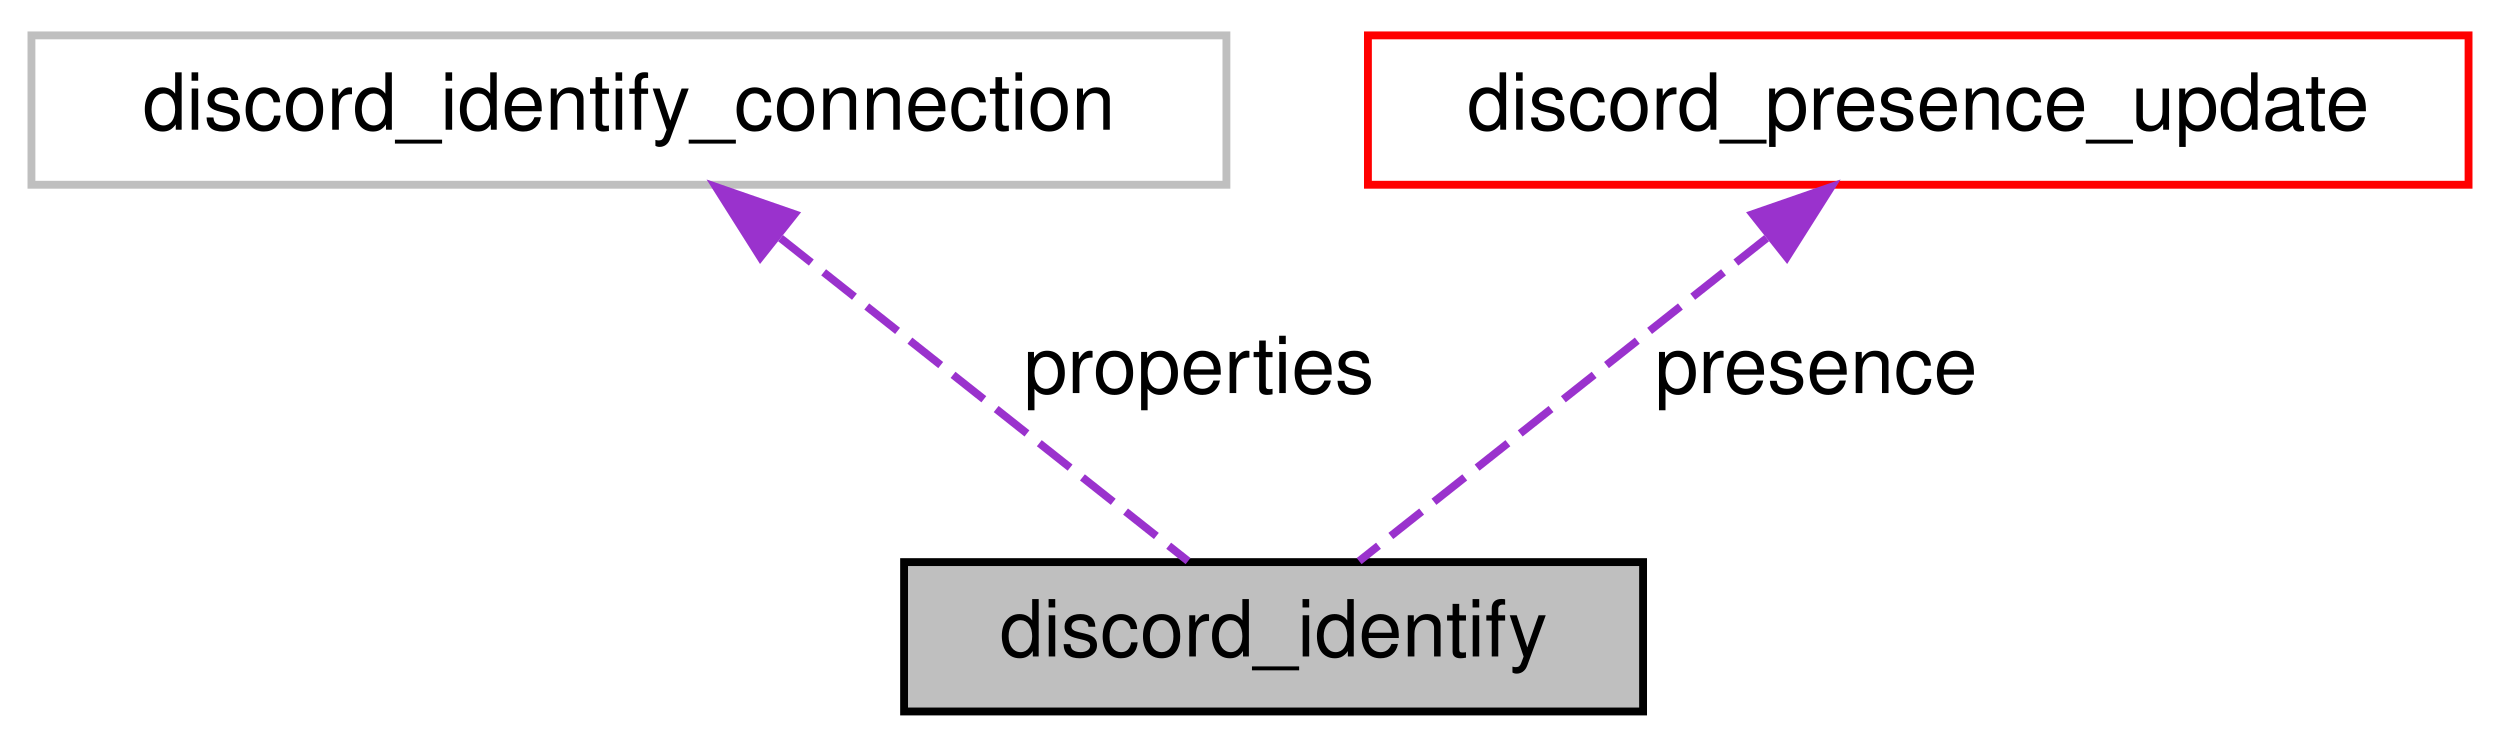
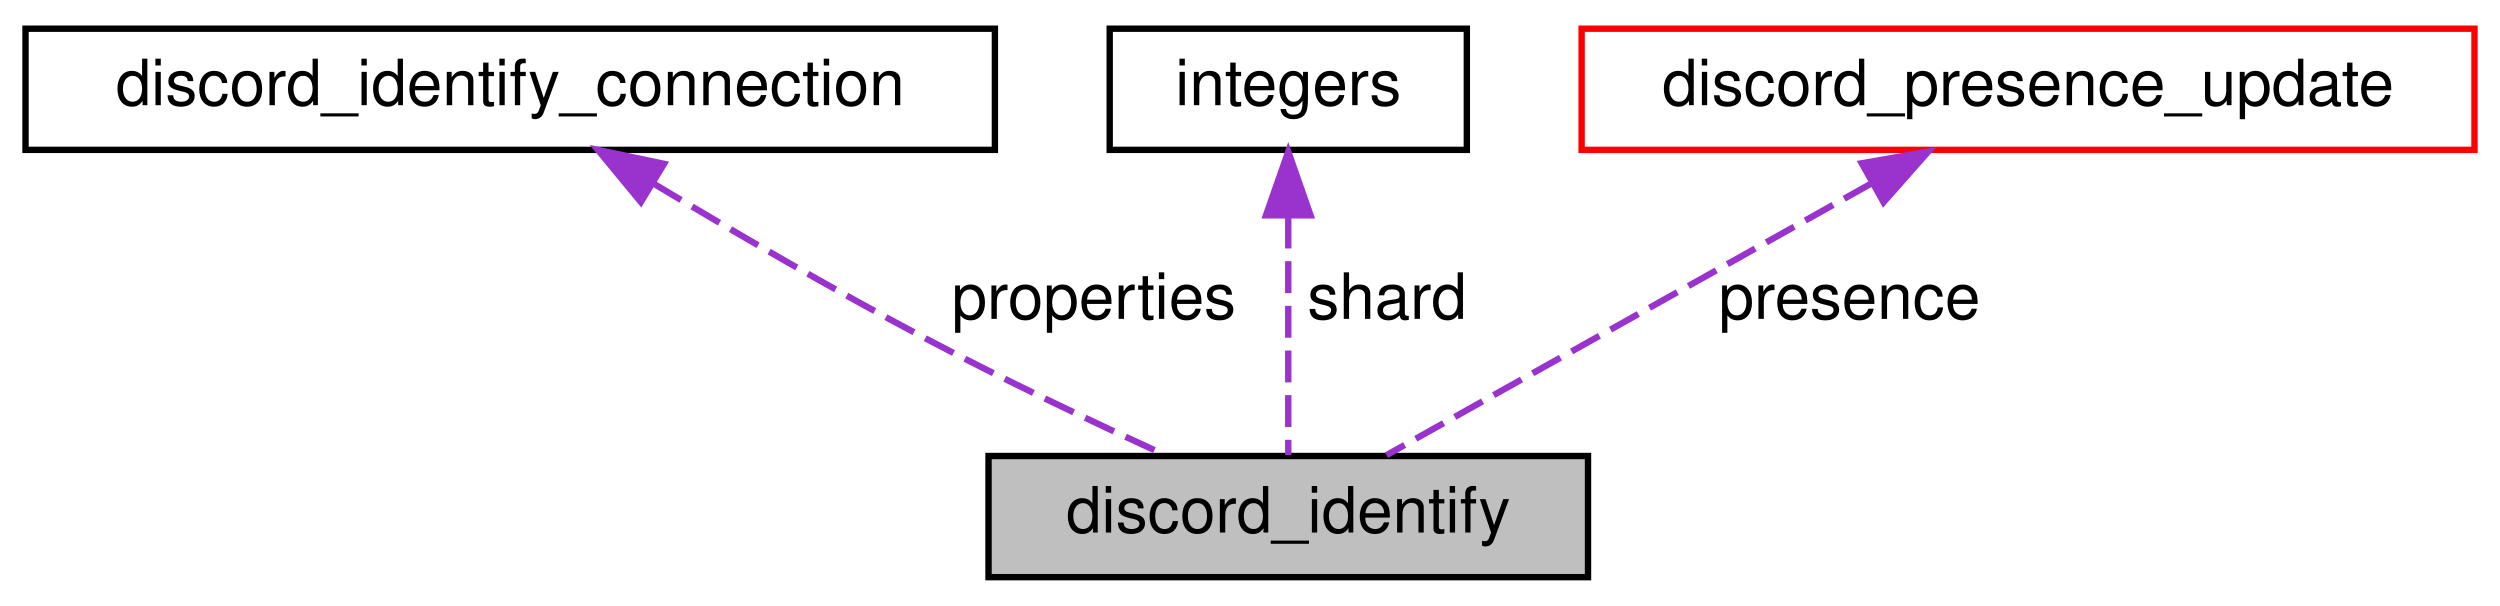
- <svg xmlns="http://www.w3.org/2000/svg" xmlns:xlink="http://www.w3.org/1999/xlink" width="318pt" height="95pt" viewBox="0.00 0.00 318.00 95.00">
+ <svg xmlns="http://www.w3.org/2000/svg" xmlns:xlink="http://www.w3.org/1999/xlink" width="392pt" height="95pt" viewBox="0.00 0.00 392.00 95.00">
  <g id="graph0" class="graph" transform="scale(1 1) rotate(0) translate(4 91)">
    <g id="node1" class="node">
      <g id="a_node1">
        <a xlink:title=" ">
-           <polygon fill="#bfbfbf" stroke="black" points="111,-0.5 111,-19.5 205,-19.5 205,-0.5 111,-0.5" />
-           <text text-anchor="middle" x="158" y="-7.5" font-family="Helvetica,sans-Serif" font-size="10.00">discord_identify</text>
+           <polygon fill="#bfbfbf" stroke="black" points="151,-0.5 151,-19.5 245,-19.5 245,-0.5 151,-0.5" />
+           <text text-anchor="middle" x="198" y="-7.5" font-family="Helvetica,sans-Serif" font-size="10.00">discord_identify</text>
        </a>
      </g>
    </g>
    <g id="node2" class="node">
      <g id="a_node2">
        <a xlink:href="structdiscord__identify__connection.html" target="_top" xlink:title=" ">
-           <polygon fill="none" stroke="#bfbfbf" points="0,-67.5 0,-86.5 152,-86.5 152,-67.5 0,-67.5" />
+           <polygon fill="none" stroke="black" points="0,-67.5 0,-86.5 152,-86.5 152,-67.5 0,-67.5" />
          <text text-anchor="middle" x="76" y="-74.5" font-family="Helvetica,sans-Serif" font-size="10.00">discord_identify_connection</text>
        </a>
      </g>
    </g>
    <g id="edge1" class="edge">
-       <path fill="none" stroke="#9a32cd" stroke-dasharray="5,2" d="M95.28,-60.71C111.44,-47.91 133.92,-30.09 147.12,-19.63" />
-       <polygon fill="#9a32cd" stroke="#9a32cd" points="92.72,-58.28 87.06,-67.23 97.07,-63.76 92.72,-58.28" />
-       <text text-anchor="middle" x="148.5" y="-41" font-family="Helvetica,sans-Serif" font-size="10.00"> properties</text>
+       <path fill="none" stroke="#9a32cd" stroke-dasharray="5,2" d="M98.5,-62.2C110.89,-54.76 126.63,-45.59 141,-38 153.39,-31.46 167.64,-24.71 178.8,-19.59" />
+       <polygon fill="#9a32cd" stroke="#9a32cd" points="96.49,-59.32 89.75,-67.49 100.12,-65.31 96.49,-59.32" />
+       <text text-anchor="middle" x="167.5" y="-41" font-family="Helvetica,sans-Serif" font-size="10.00"> properties</text>
    </g>
    <g id="node3" class="node">
      <g id="a_node3">
-         <a xlink:href="structdiscord__presence__update.html" target="_top" xlink:title=" ">
-           <polygon fill="none" stroke="red" points="170,-67.5 170,-86.5 310,-86.5 310,-67.5 170,-67.5" />
-           <text text-anchor="middle" x="240" y="-74.5" font-family="Helvetica,sans-Serif" font-size="10.00">discord_presence_update</text>
+         <a xlink:href="structintegers.html" target="_top" xlink:title=" ">
+           <polygon fill="none" stroke="black" points="170,-67.5 170,-86.5 226,-86.5 226,-67.5 170,-67.5" />
+           <text text-anchor="middle" x="198" y="-74.5" font-family="Helvetica,sans-Serif" font-size="10.00">integers</text>
        </a>
      </g>
    </g>
    <g id="edge2" class="edge">
-       <path fill="none" stroke="#9a32cd" stroke-dasharray="5,2" d="M220.72,-60.71C204.56,-47.91 182.08,-30.09 168.88,-19.63" />
-       <polygon fill="#9a32cd" stroke="#9a32cd" points="218.93,-63.76 228.94,-67.23 223.28,-58.28 218.93,-63.76" />
-       <text text-anchor="middle" x="227" y="-41" font-family="Helvetica,sans-Serif" font-size="10.00"> presence</text>
+       <path fill="none" stroke="#9a32cd" stroke-dasharray="5,2" d="M198,-57.04C198,-44.67 198,-29.12 198,-19.63" />
+       <polygon fill="#9a32cd" stroke="#9a32cd" points="194.5,-57.23 198,-67.23 201.5,-57.23 194.5,-57.23" />
+       <text text-anchor="middle" x="213.5" y="-41" font-family="Helvetica,sans-Serif" font-size="10.00"> shard</text>
+     </g>
+     <g id="node4" class="node">
+       <g id="a_node4">
+         <a xlink:href="structdiscord__presence__update.html" target="_top" xlink:title=" ">
+           <polygon fill="none" stroke="red" points="244,-67.5 244,-86.5 384,-86.5 384,-67.5 244,-67.5" />
+           <text text-anchor="middle" x="314" y="-74.5" font-family="Helvetica,sans-Serif" font-size="10.00">discord_presence_update</text>
+         </a>
+       </g>
+     </g>
+     <g id="edge3" class="edge">
+       <path fill="none" stroke="#9a32cd" stroke-dasharray="5,2" d="M289.53,-62.29C266.54,-49.4 232.84,-30.52 213.4,-19.63" />
+       <polygon fill="#9a32cd" stroke="#9a32cd" points="287.92,-65.4 298.36,-67.23 291.34,-59.29 287.92,-65.4" />
+       <text text-anchor="middle" x="286" y="-41" font-family="Helvetica,sans-Serif" font-size="10.00"> presence</text>
    </g>
  </g>
</svg>
